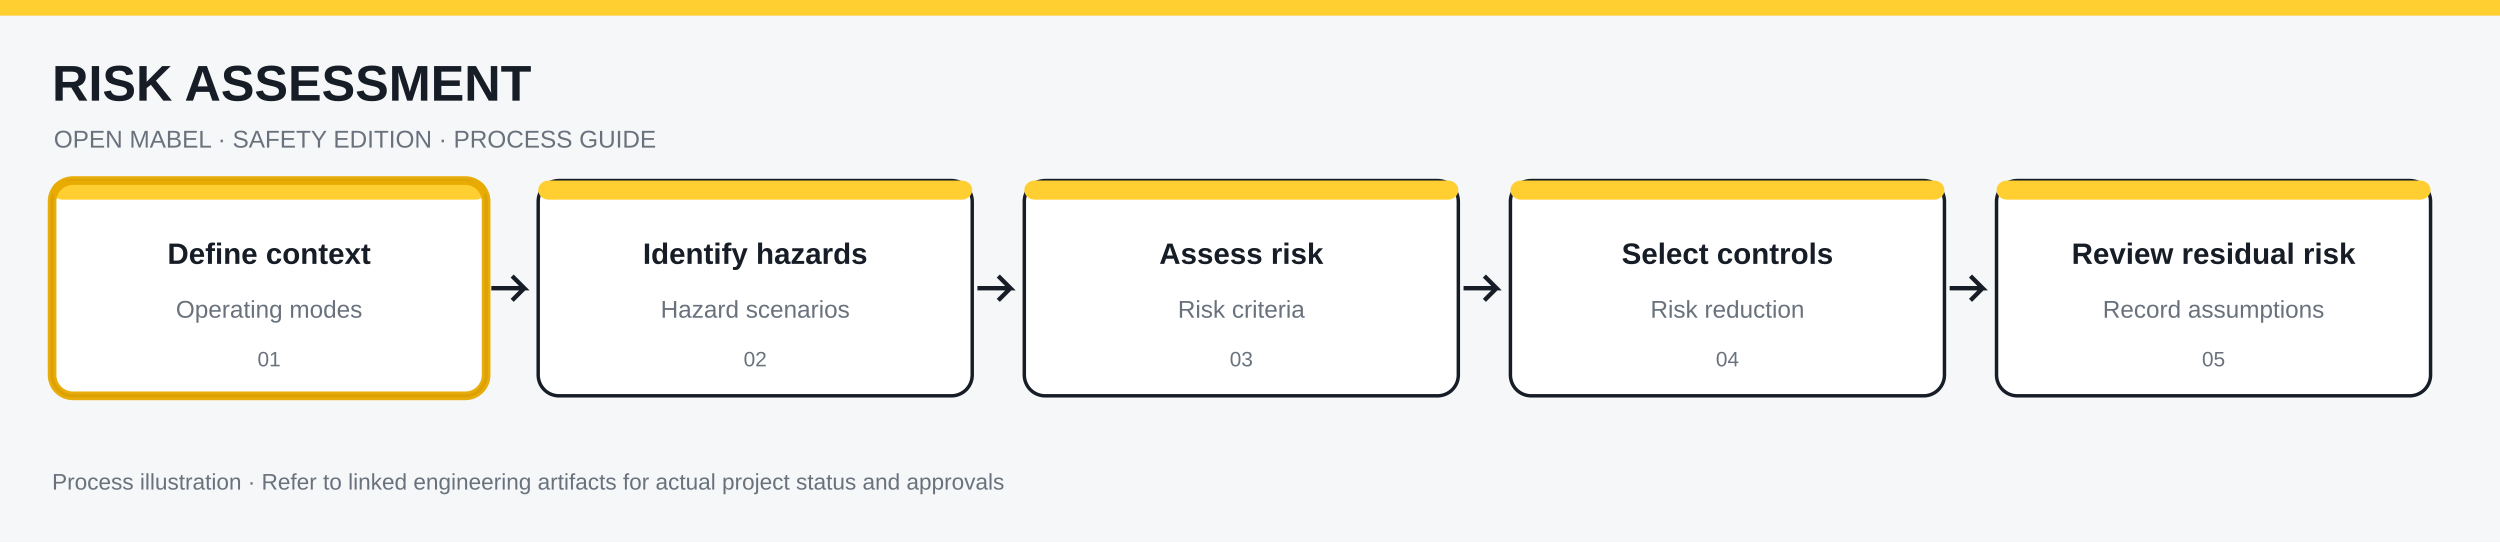
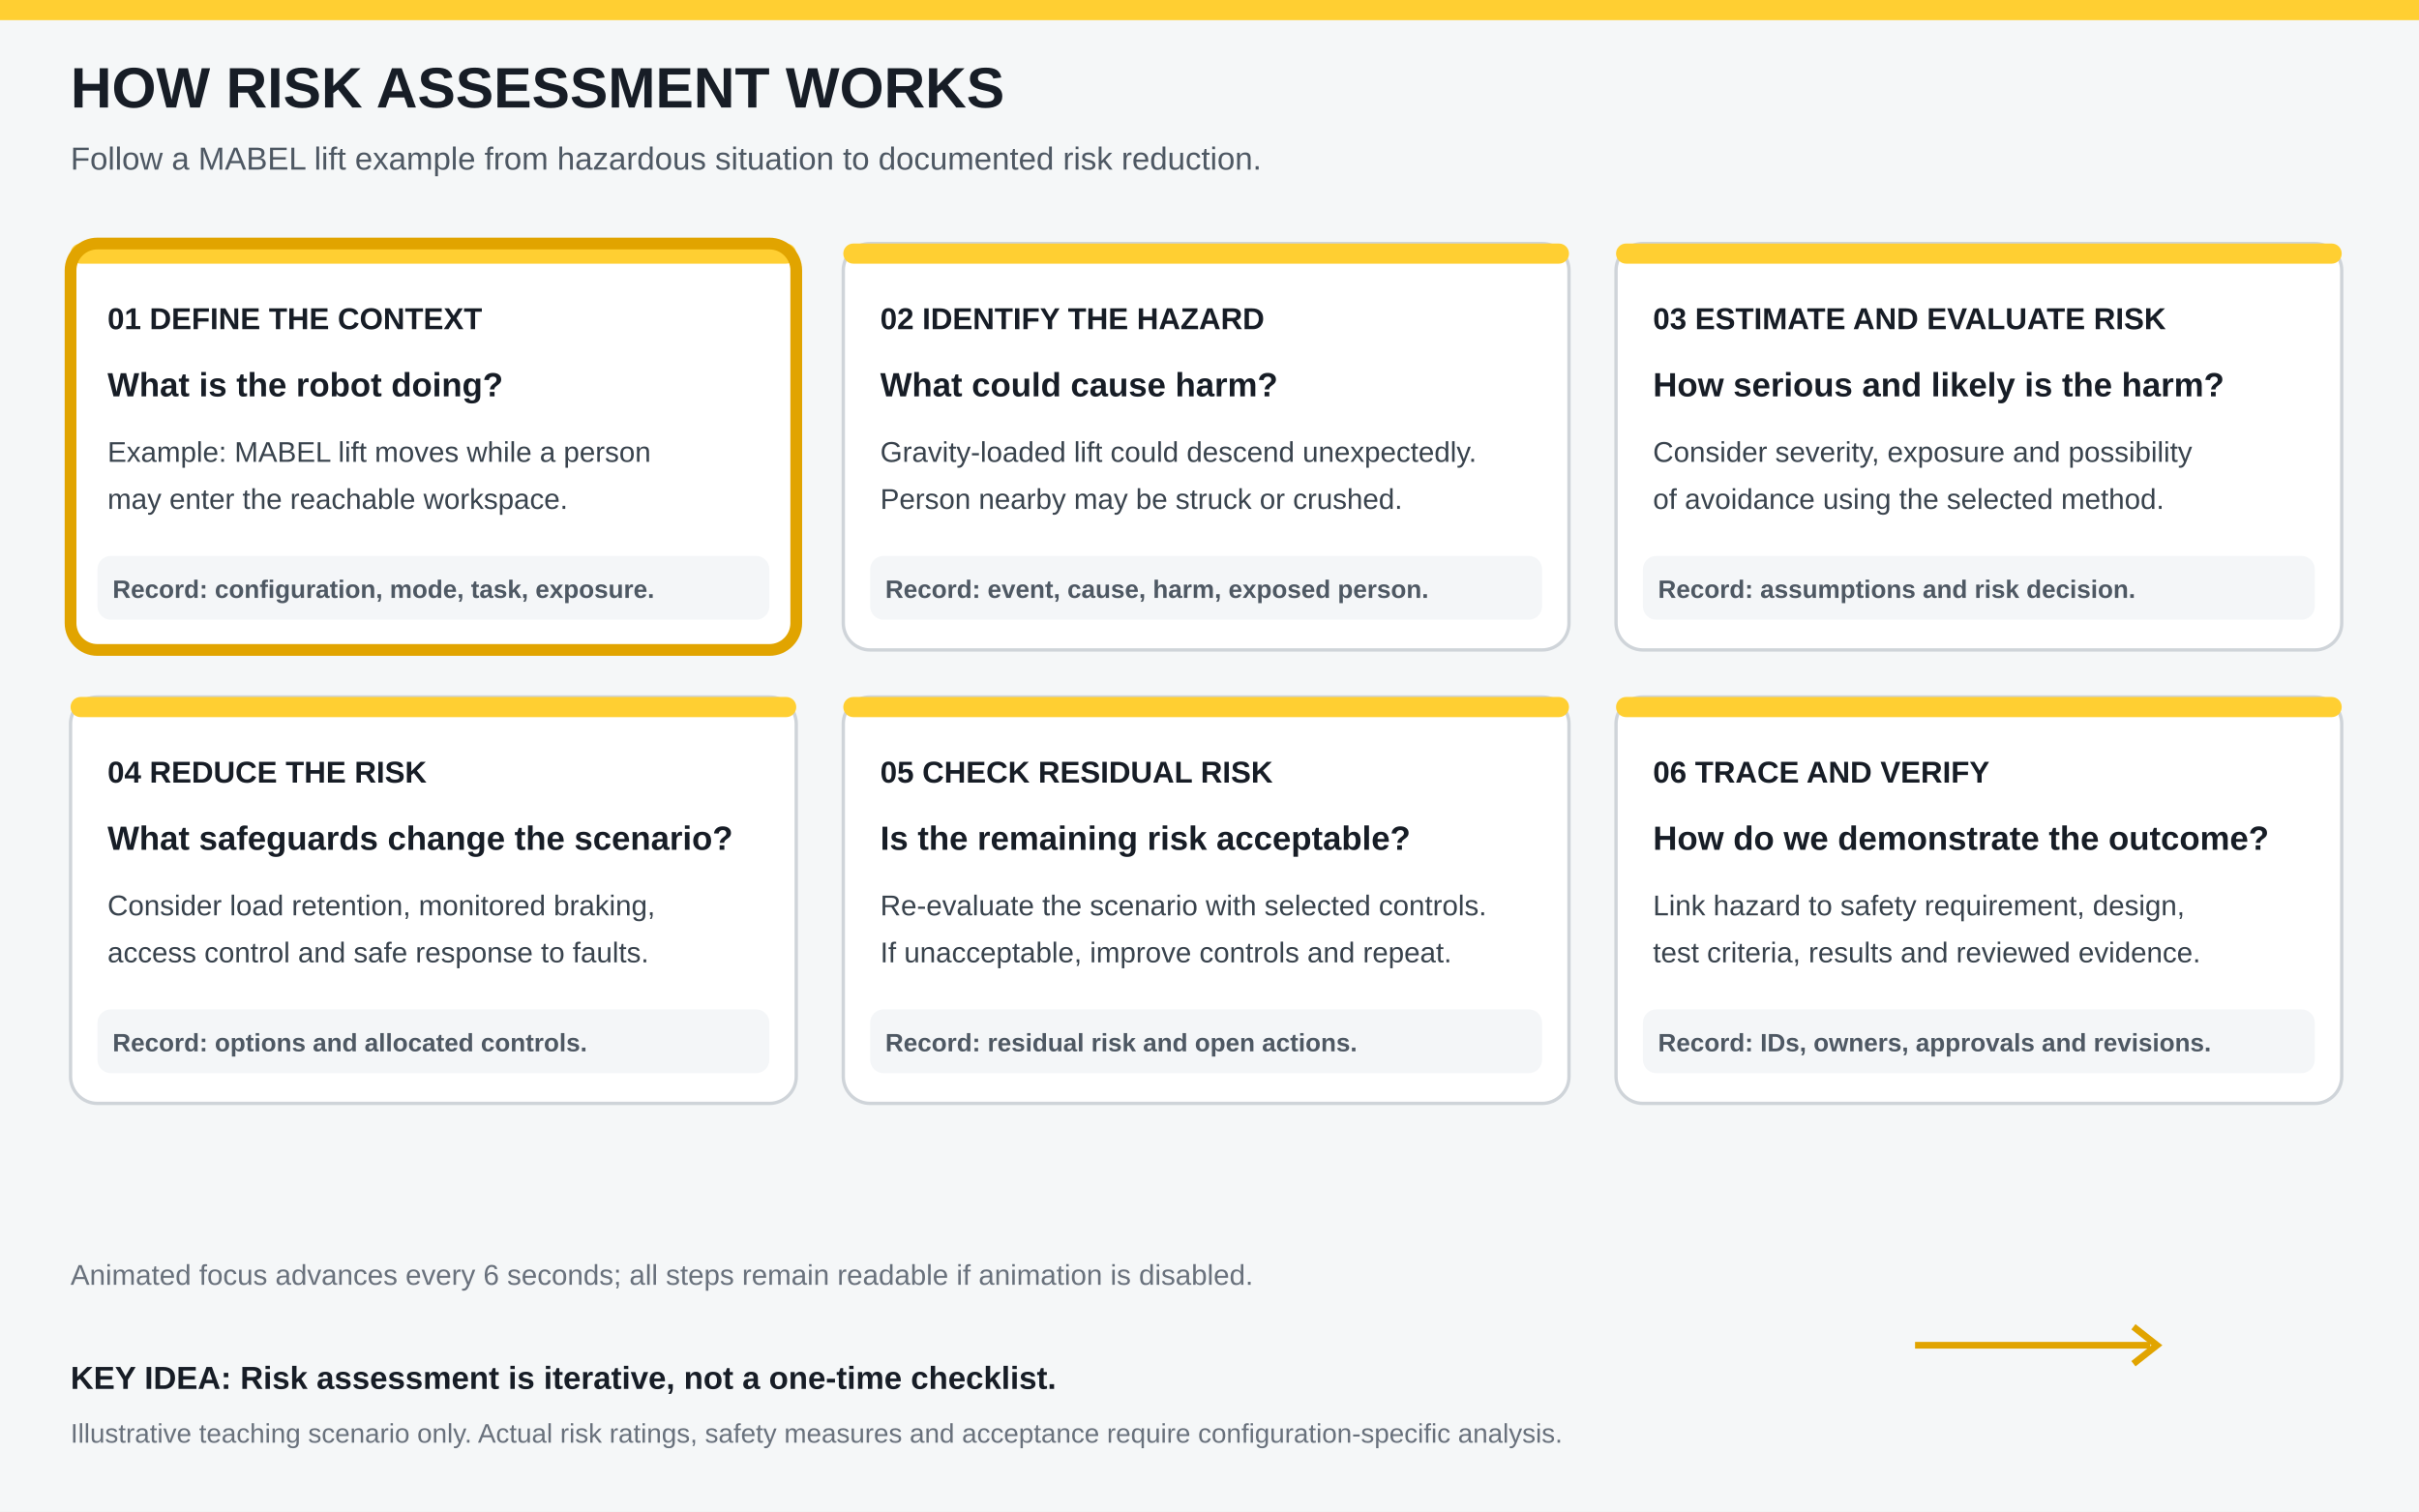
- <svg xmlns="http://www.w3.org/2000/svg" viewBox="0 0 1440 312" role="img" aria-labelledby="title desc">
-   <rect width="1440" height="312" fill="#F5F7F8" />
-   <rect width="1440" height="9" fill="#FFCF32" />
-   <text x="30" y="58" font-family="Arial,sans-serif" font-size="29" font-weight="800" fill="#171D26">RISK ASSESSMENT</text>
-   <text x="31" y="85" font-family="Arial,sans-serif" font-size="14" fill="#69717C">OPEN MABEL · SAFETY EDITION · PROCESS GUIDE</text>
-   <g font-family="Arial,sans-serif">
-     <g transform="translate(30,104)">
-       <rect width="250" height="124" rx="12" fill="#FFFFFF" stroke="#171D26" stroke-width="2" />
-       <rect width="250" height="11" rx="6" fill="#FFCF32" />
-       <text x="125" y="48" font-size="17" font-weight="700" text-anchor="middle" fill="#171D26">Define context</text>
-       <text x="125" y="79" font-size="14" text-anchor="middle" fill="#69717C">Operating modes</text>
-       <text x="125" y="107" font-size="12" text-anchor="middle" fill="#69717C">01</text>
+ <svg xmlns="http://www.w3.org/2000/svg" viewBox="0 0 1440 900" role="img" aria-labelledby="title description">
+   <rect width="1440" height="900" fill="#F5F7F8" />
+   <rect width="1440" height="12" fill="#FFCF32" />
+   <g font-family="Arial,Helvetica,sans-serif">
+     <text x="42" y="64" font-size="34" font-weight="800" fill="#171D26">HOW RISK ASSESSMENT WORKS</text>
+     <text x="42" y="101" font-size="19" fill="#4E5863">Follow a MABEL lift example from hazardous situation to documented risk reduction.</text>
+     <g transform="translate(42,145)">
+       <rect width="432" height="242" rx="16" fill="#FFFFFF" stroke="#CFD4D9" stroke-width="2" />
+       <rect width="432" height="12" rx="6" fill="#FFCF32" />
+       <text x="22" y="51" font-size="18" font-weight="800" fill="#171D26">01  DEFINE THE CONTEXT</text>
+       <text x="22" y="91" font-size="20" font-weight="700" fill="#171D26">What is the robot doing?</text>
+       <text x="22" y="130" font-size="17" fill="#39434D">Example: MABEL lift moves while a person</text>
+       <text x="22" y="158" font-size="17" fill="#39434D">may enter the reachable workspace.</text>
+       <rect x="16" y="186" width="400" height="38" rx="8" fill="#F4F6F8" />
+       <text x="25" y="211" font-size="15" font-weight="600" fill="#4E5863">Record: configuration, mode, task, exposure.</text>
    </g>
-     <g transform="translate(310,104)">
-       <rect width="250" height="124" rx="12" fill="#FFFFFF" stroke="#171D26" stroke-width="2" />
-       <rect width="250" height="11" rx="6" fill="#FFCF32" />
-       <text x="125" y="48" font-size="17" font-weight="700" text-anchor="middle" fill="#171D26">Identify hazards</text>
-       <text x="125" y="79" font-size="14" text-anchor="middle" fill="#69717C">Hazard scenarios</text>
-       <text x="125" y="107" font-size="12" text-anchor="middle" fill="#69717C">02</text>
+     <g transform="translate(502,145)">
+       <rect width="432" height="242" rx="16" fill="#FFFFFF" stroke="#CFD4D9" stroke-width="2" />
+       <rect width="432" height="12" rx="6" fill="#FFCF32" />
+       <text x="22" y="51" font-size="18" font-weight="800" fill="#171D26">02  IDENTIFY THE HAZARD</text>
+       <text x="22" y="91" font-size="20" font-weight="700" fill="#171D26">What could cause harm?</text>
+       <text x="22" y="130" font-size="17" fill="#39434D">Gravity-loaded lift could descend unexpectedly.</text>
+       <text x="22" y="158" font-size="17" fill="#39434D">Person nearby may be struck or crushed.</text>
+       <rect x="16" y="186" width="400" height="38" rx="8" fill="#F4F6F8" />
+       <text x="25" y="211" font-size="15" font-weight="600" fill="#4E5863">Record: event, cause, harm, exposed person.</text>
    </g>
-     <g transform="translate(590,104)">
-       <rect width="250" height="124" rx="12" fill="#FFFFFF" stroke="#171D26" stroke-width="2" />
-       <rect width="250" height="11" rx="6" fill="#FFCF32" />
-       <text x="125" y="48" font-size="17" font-weight="700" text-anchor="middle" fill="#171D26">Assess risk</text>
-       <text x="125" y="79" font-size="14" text-anchor="middle" fill="#69717C">Risk criteria</text>
-       <text x="125" y="107" font-size="12" text-anchor="middle" fill="#69717C">03</text>
+     <g transform="translate(962,145)">
+       <rect width="432" height="242" rx="16" fill="#FFFFFF" stroke="#CFD4D9" stroke-width="2" />
+       <rect width="432" height="12" rx="6" fill="#FFCF32" />
+       <text x="22" y="51" font-size="18" font-weight="800" fill="#171D26">03  ESTIMATE AND EVALUATE RISK</text>
+       <text x="22" y="91" font-size="20" font-weight="700" fill="#171D26">How serious and likely is the harm?</text>
+       <text x="22" y="130" font-size="17" fill="#39434D">Consider severity, exposure and possibility</text>
+       <text x="22" y="158" font-size="17" fill="#39434D">of avoidance using the selected method.</text>
+       <rect x="16" y="186" width="400" height="38" rx="8" fill="#F4F6F8" />
+       <text x="25" y="211" font-size="15" font-weight="600" fill="#4E5863">Record: assumptions and risk decision.</text>
    </g>
-     <g transform="translate(870,104)">
-       <rect width="250" height="124" rx="12" fill="#FFFFFF" stroke="#171D26" stroke-width="2" />
-       <rect width="250" height="11" rx="6" fill="#FFCF32" />
-       <text x="125" y="48" font-size="17" font-weight="700" text-anchor="middle" fill="#171D26">Select controls</text>
-       <text x="125" y="79" font-size="14" text-anchor="middle" fill="#69717C">Risk reduction</text>
-       <text x="125" y="107" font-size="12" text-anchor="middle" fill="#69717C">04</text>
+     <g transform="translate(42,415)">
+       <rect width="432" height="242" rx="16" fill="#FFFFFF" stroke="#CFD4D9" stroke-width="2" />
+       <rect width="432" height="12" rx="6" fill="#FFCF32" />
+       <text x="22" y="51" font-size="18" font-weight="800" fill="#171D26">04  REDUCE THE RISK</text>
+       <text x="22" y="91" font-size="20" font-weight="700" fill="#171D26">What safeguards change the scenario?</text>
+       <text x="22" y="130" font-size="17" fill="#39434D">Consider load retention, monitored braking,</text>
+       <text x="22" y="158" font-size="17" fill="#39434D">access control and safe response to faults.</text>
+       <rect x="16" y="186" width="400" height="38" rx="8" fill="#F4F6F8" />
+       <text x="25" y="211" font-size="15" font-weight="600" fill="#4E5863">Record: options and allocated controls.</text>
    </g>
-     <g transform="translate(1150,104)">
-       <rect width="250" height="124" rx="12" fill="#FFFFFF" stroke="#171D26" stroke-width="2" />
-       <rect width="250" height="11" rx="6" fill="#FFCF32" />
-       <text x="125" y="48" font-size="17" font-weight="700" text-anchor="middle" fill="#171D26">Review residual risk</text>
-       <text x="125" y="79" font-size="14" text-anchor="middle" fill="#69717C">Record assumptions</text>
-       <text x="125" y="107" font-size="12" text-anchor="middle" fill="#69717C">05</text>
+     <g transform="translate(502,415)">
+       <rect width="432" height="242" rx="16" fill="#FFFFFF" stroke="#CFD4D9" stroke-width="2" />
+       <rect width="432" height="12" rx="6" fill="#FFCF32" />
+       <text x="22" y="51" font-size="18" font-weight="800" fill="#171D26">05  CHECK RESIDUAL RISK</text>
+       <text x="22" y="91" font-size="20" font-weight="700" fill="#171D26">Is the remaining risk acceptable?</text>
+       <text x="22" y="130" font-size="17" fill="#39434D">Re-evaluate the scenario with selected controls.</text>
+       <text x="22" y="158" font-size="17" fill="#39434D">If unacceptable, improve controls and repeat.</text>
+       <rect x="16" y="186" width="400" height="38" rx="8" fill="#F4F6F8" />
+       <text x="25" y="211" font-size="15" font-weight="600" fill="#4E5863">Record: residual risk and open actions.</text>
    </g>
-     <path d="M283 166 h19 l-7 -7 m7 7 l-7 7" fill="none" stroke="#171D26" stroke-width="2.5" />
-     <path d="M563 166 h19 l-7 -7 m7 7 l-7 7" fill="none" stroke="#171D26" stroke-width="2.5" />
-     <path d="M843 166 h19 l-7 -7 m7 7 l-7 7" fill="none" stroke="#171D26" stroke-width="2.5" />
-     <path d="M1123 166 h19 l-7 -7 m7 7 l-7 7" fill="none" stroke="#171D26" stroke-width="2.5" />
+     <g transform="translate(962,415)">
+       <rect width="432" height="242" rx="16" fill="#FFFFFF" stroke="#CFD4D9" stroke-width="2" />
+       <rect width="432" height="12" rx="6" fill="#FFCF32" />
+       <text x="22" y="51" font-size="18" font-weight="800" fill="#171D26">06  TRACE AND VERIFY</text>
+       <text x="22" y="91" font-size="20" font-weight="700" fill="#171D26">How do we demonstrate the outcome?</text>
+       <text x="22" y="130" font-size="17" fill="#39434D">Link hazard to safety requirement, design,</text>
+       <text x="22" y="158" font-size="17" fill="#39434D">test criteria, results and reviewed evidence.</text>
+       <rect x="16" y="186" width="400" height="38" rx="8" fill="#F4F6F8" />
+       <text x="25" y="211" font-size="15" font-weight="600" fill="#4E5863">Record: IDs, owners, approvals and revisions.</text>
+     </g>
+     <rect x="42" y="145" width="432" height="242" rx="16" fill="none" stroke="#E1A400" stroke-width="7" pointer-events="none">
+       <animate attributeName="x" values="42;502;962;42;502;962;42" keyTimes="0;.167;.333;.5;.667;.833;1" dur="36s" calcMode="discrete" repeatCount="indefinite" />
+       <animate attributeName="y" values="145;145;145;415;415;415;145" keyTimes="0;.167;.333;.5;.667;.833;1" dur="36s" calcMode="discrete" repeatCount="indefinite" />
+     </rect>
+     <text x="42" y="765" font-size="17" fill="#69717C">Animated focus advances every 6 seconds; all steps remain readable if animation is disabled.</text>
+     <path d="M1140 801 H1280" stroke="#E1A400" stroke-width="4" />
+     <path d="M1270 790 l14 11 -14 11" stroke="#E1A400" fill="none" stroke-width="4" />
+     <text x="42" y="827" font-size="19" font-weight="700" fill="#171D26">KEY IDEA: Risk assessment is iterative, not a one-time checklist.</text>
+     <text x="42" y="859" font-size="16" fill="#69717C">Illustrative teaching scenario only. Actual risk ratings, safety measures and acceptance require configuration-specific analysis.</text>
  </g>
-   <rect x="30" y="104" width="250" height="124" rx="12" fill="none" stroke="#E7A900" stroke-width="5" opacity=".95">
-     <animate attributeName="x" values="30;310;590;870;1150;30" keyTimes="0;.2;.4;.6;.8;1" dur="12s" repeatCount="indefinite" />
-   </rect>
-   <text x="30" y="282" font-family="Arial,sans-serif" font-size="13" fill="#69717C">Process illustration · Refer to linked engineering artifacts for actual project status and approvals</text>
</svg>
